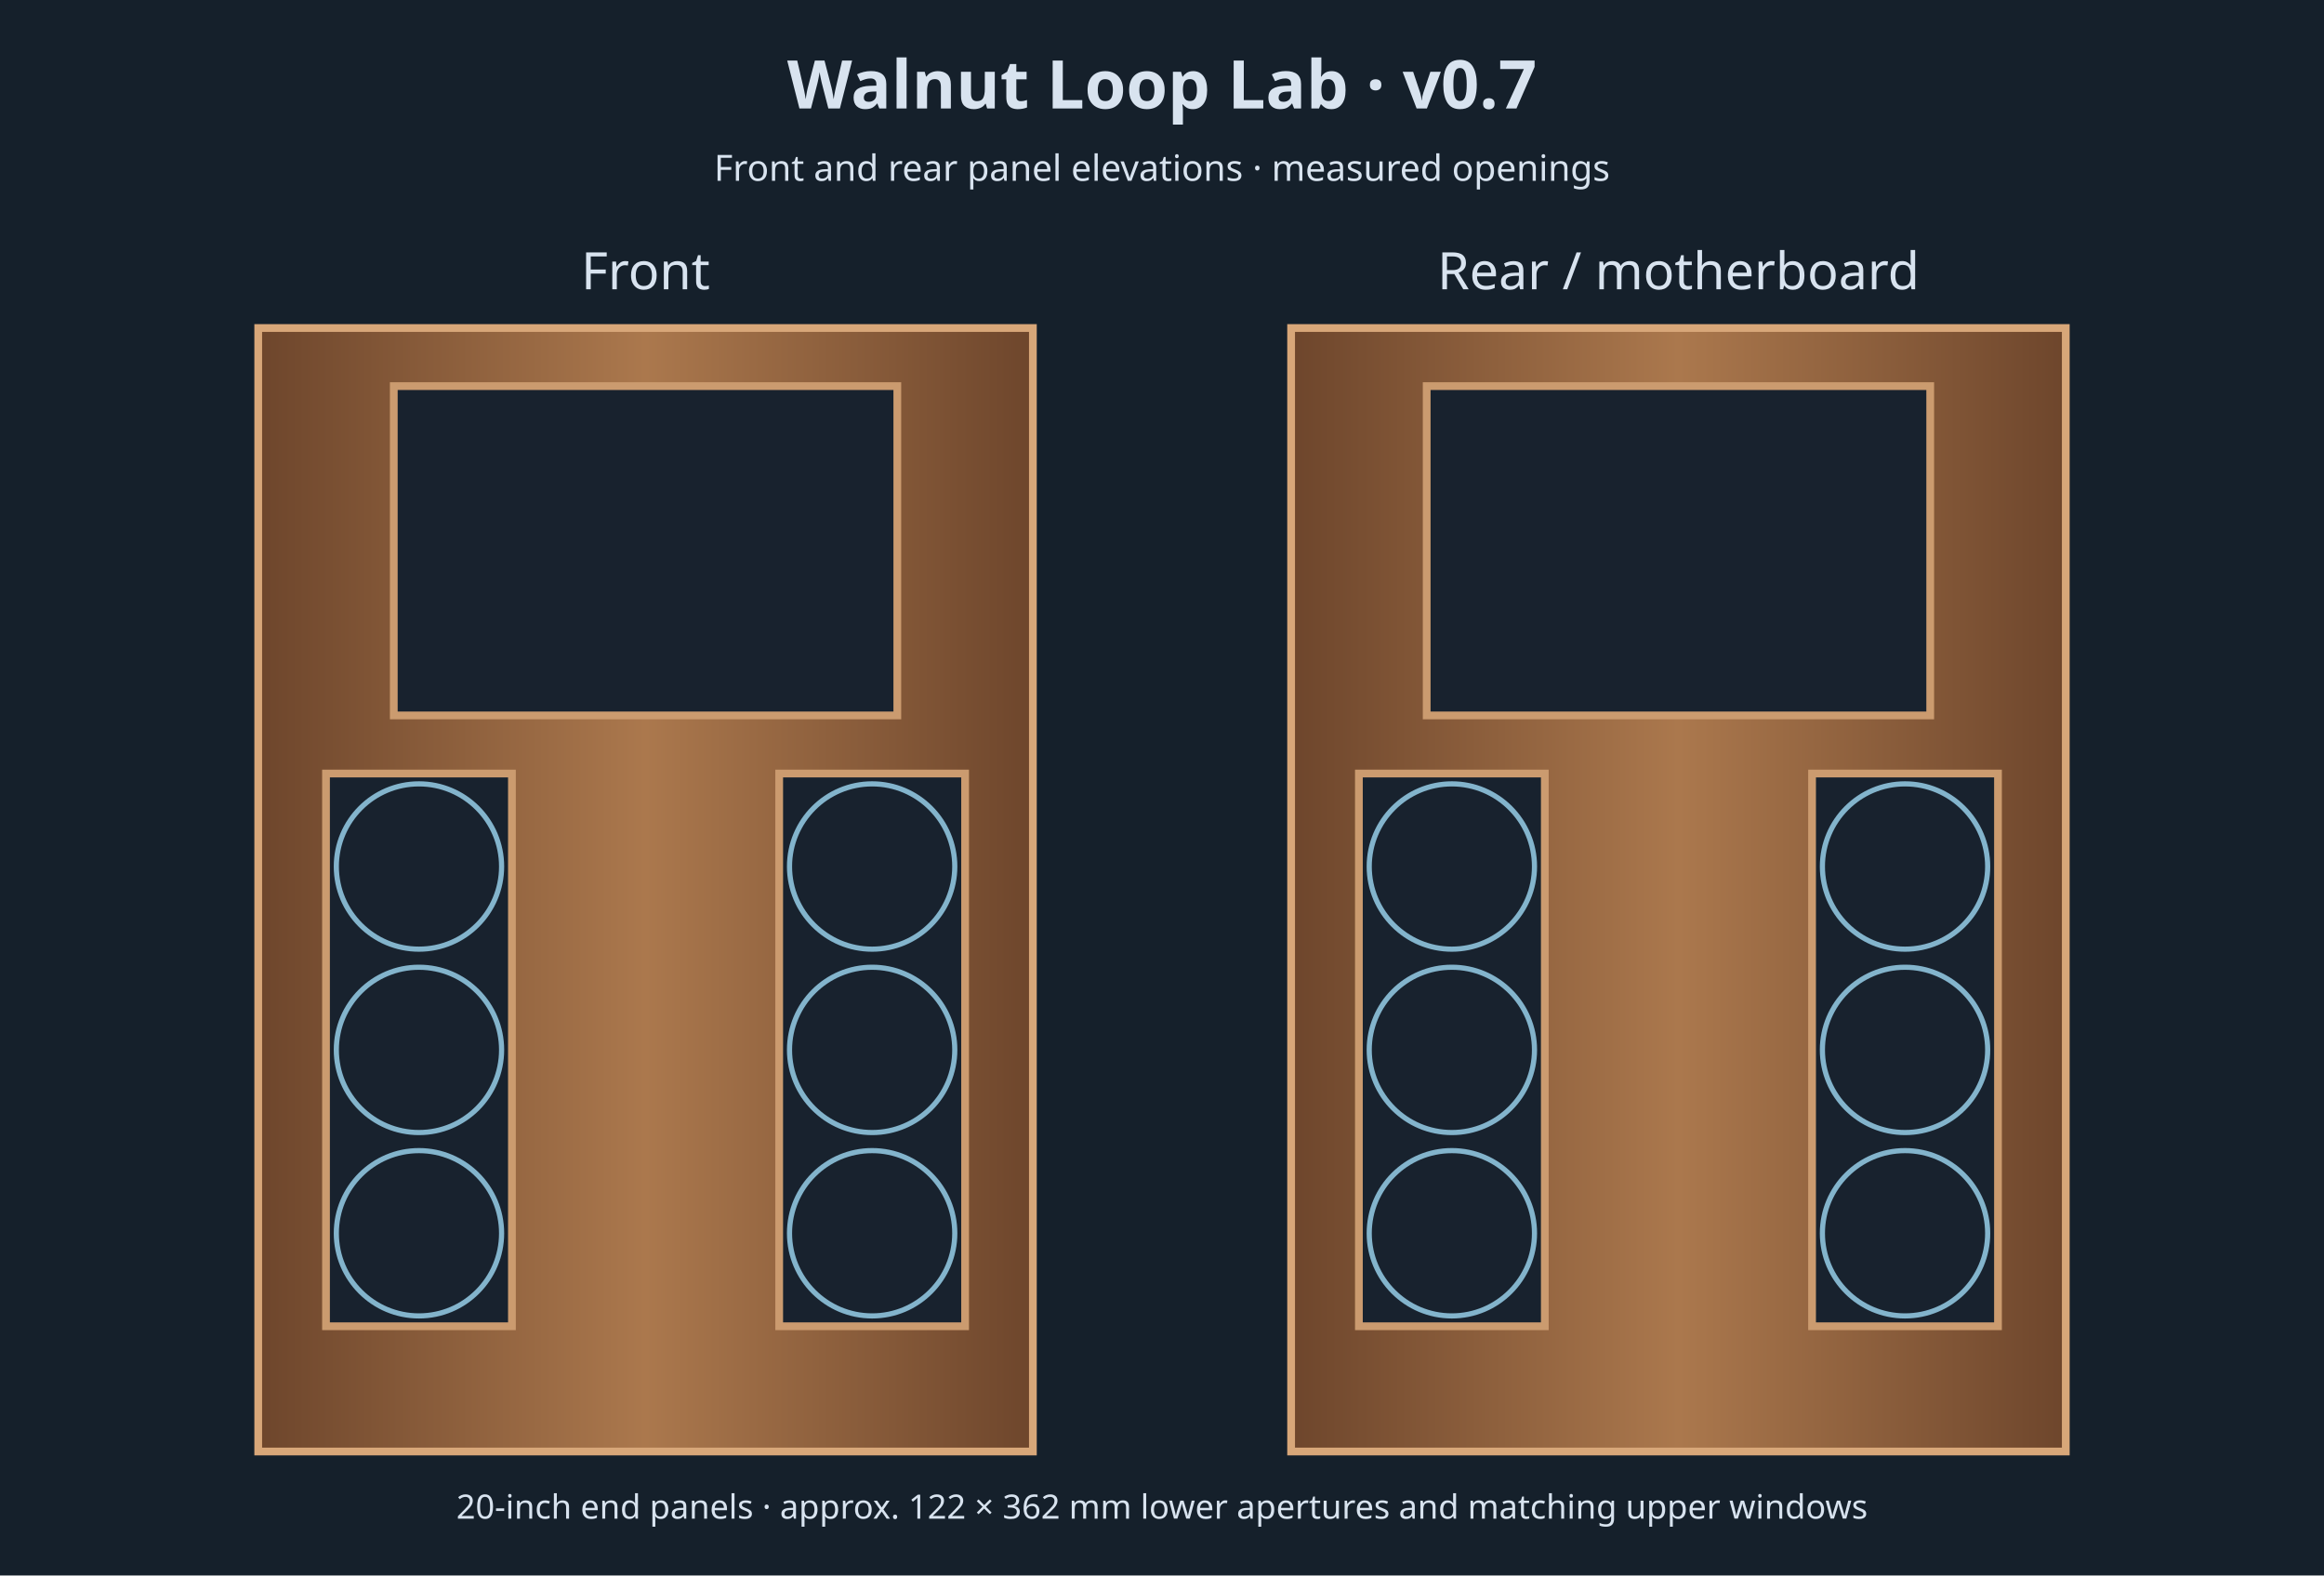
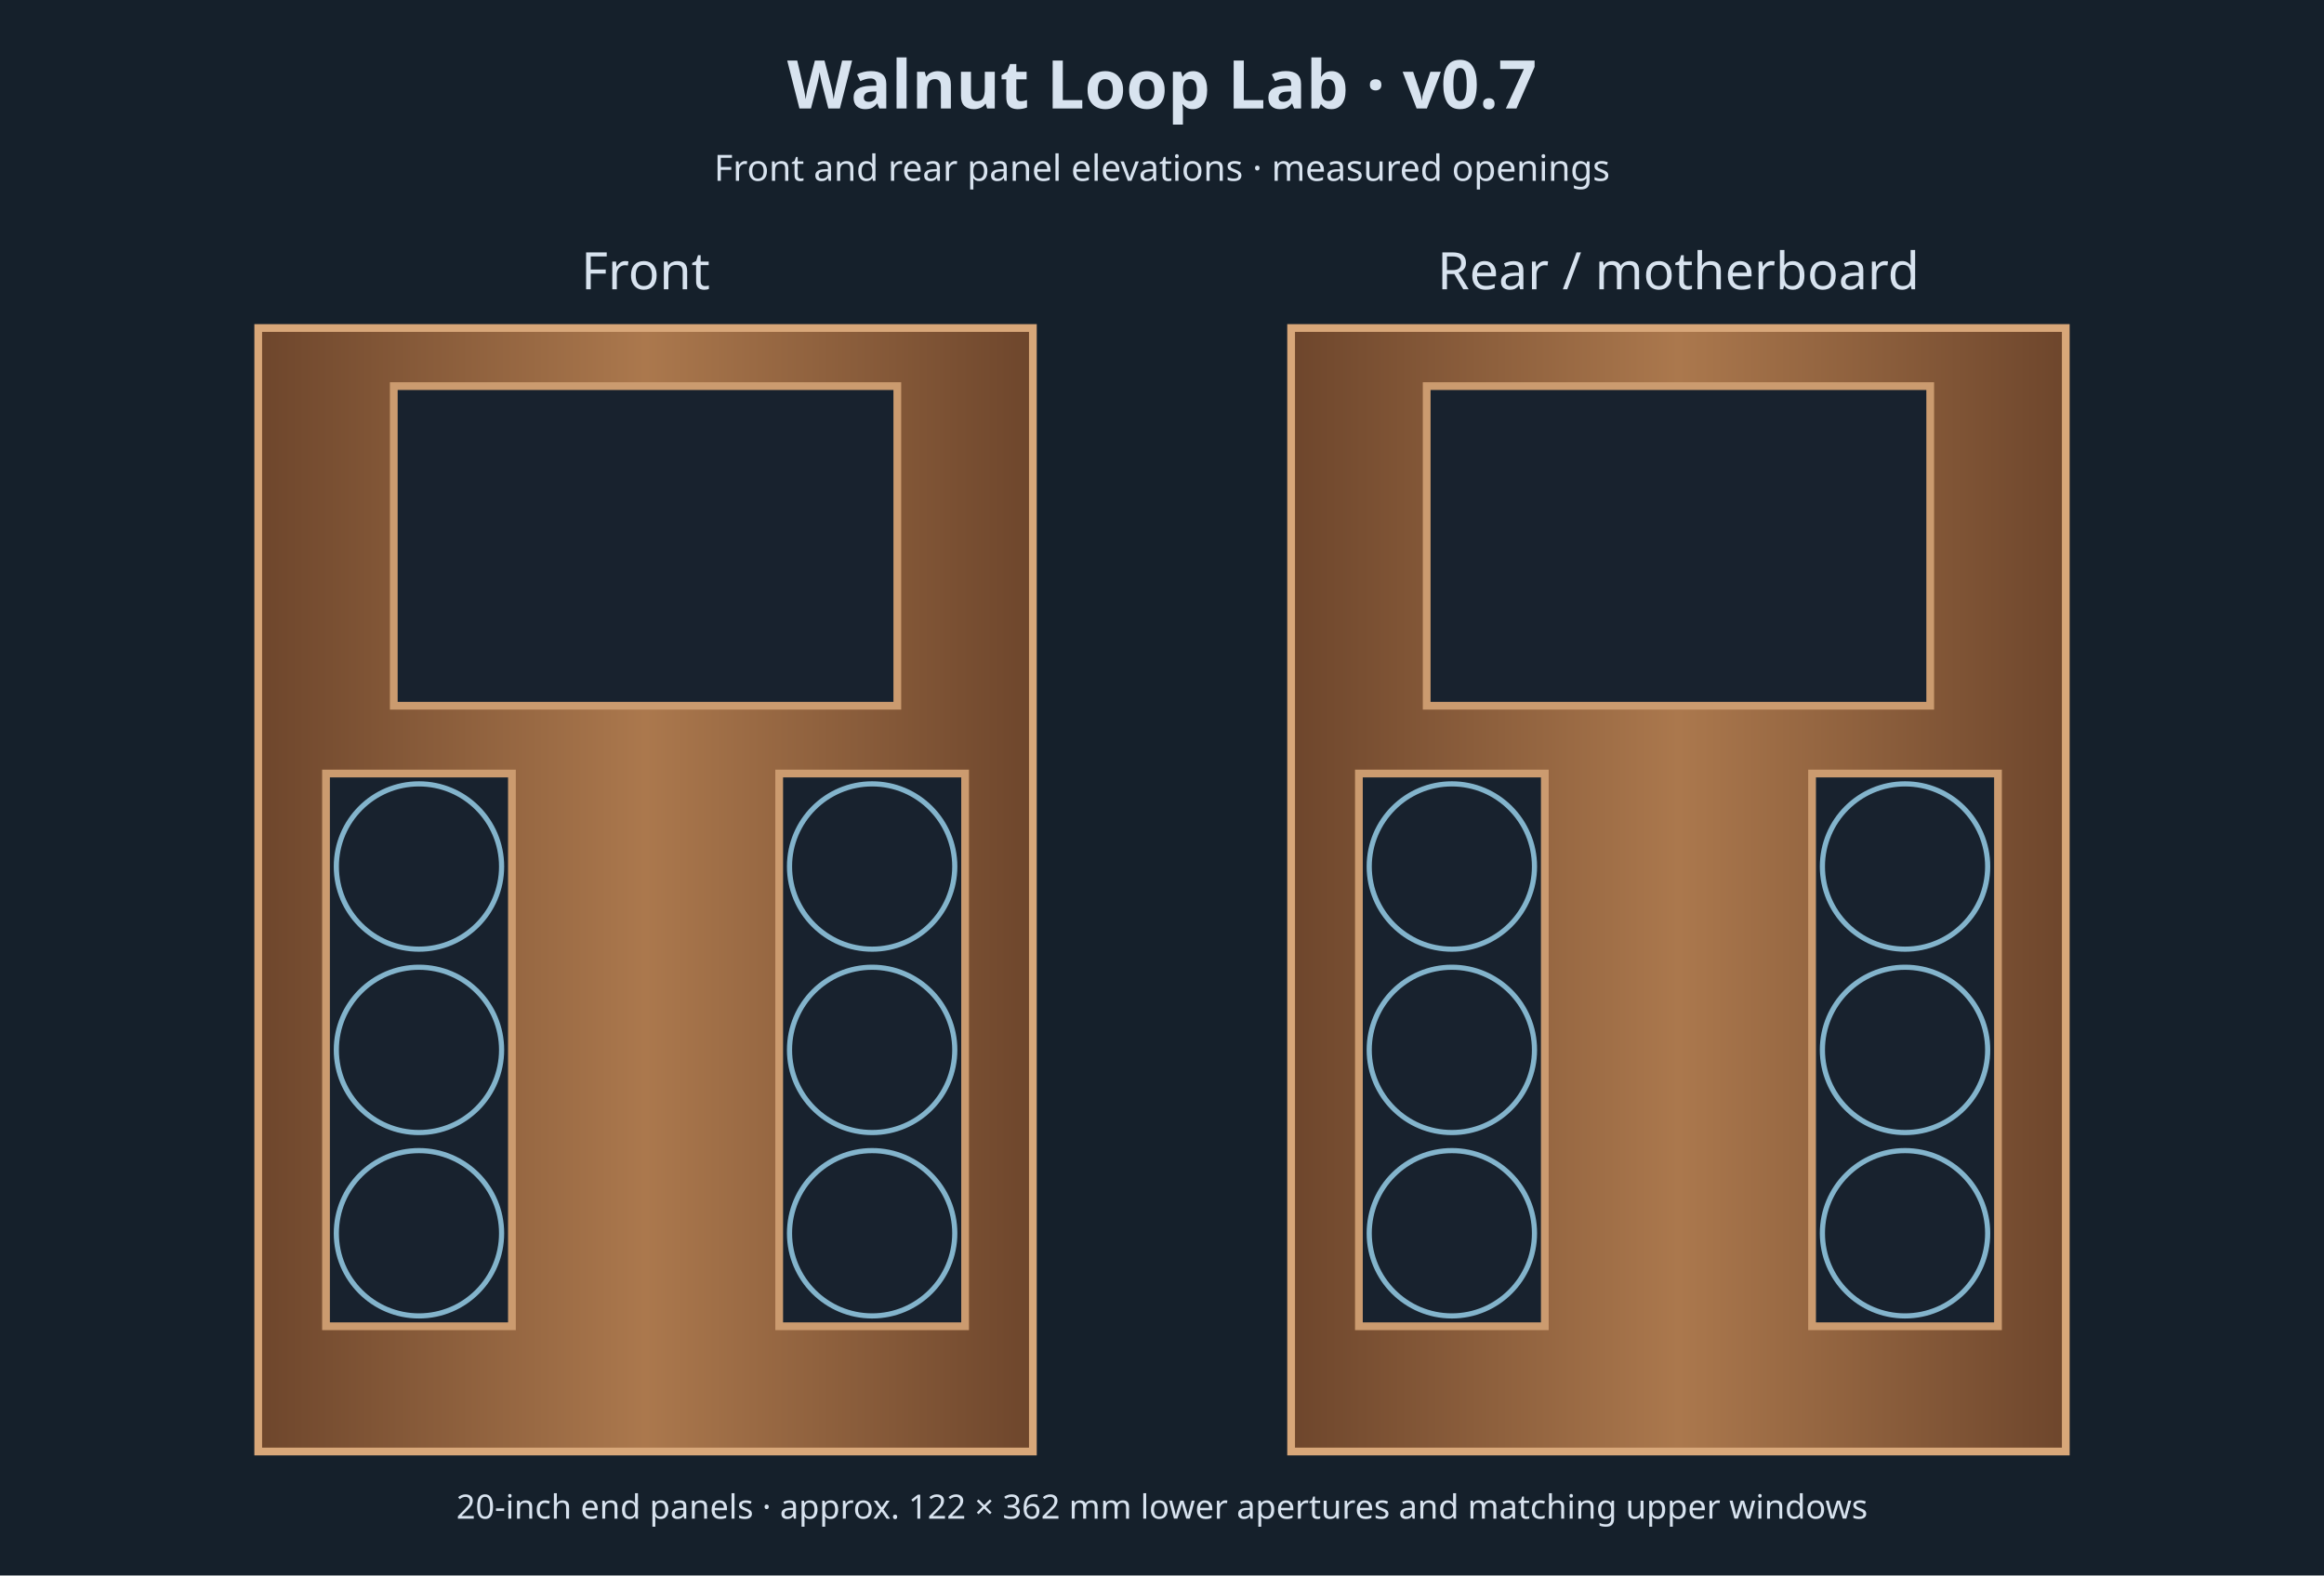
<svg xmlns="http://www.w3.org/2000/svg" viewBox="0 0 900 610">
  <defs>
    <linearGradient id="w">
      <stop stop-color="#6e462c" />
      <stop offset=".5" stop-color="#ab784d" />
      <stop offset="1" stop-color="#6e462c" />
    </linearGradient>
    <g id="panel">
      <rect width="300" height="435" fill="url(#w)" stroke="#d8a779" stroke-width="3" />
-       <rect x="52.5" y="22.5" width="195" height="127.5" fill="#18222e" stroke="#cb9b6f" stroke-width="3" />
+       <rect x="52.5" y="22.5" width="195" height="123.75" fill="#18222e" stroke="#cb9b6f" stroke-width="3" />
      <rect x="26.25" y="172.5" width="72" height="214" fill="#18222e" stroke="#cb9b6f" stroke-width="3" />
      <rect x="201.75" y="172.5" width="72" height="214" fill="#18222e" stroke="#cb9b6f" stroke-width="3" />
      <g fill="none" stroke="#83b4cc" stroke-width="2">
        <circle cx="62.25" cy="208.5" r="32" />
        <circle cx="62.25" cy="279.5" r="32" />
        <circle cx="62.25" cy="350.5" r="32" />
        <circle cx="237.75" cy="208.5" r="32" />
        <circle cx="237.75" cy="279.5" r="32" />
        <circle cx="237.75" cy="350.5" r="32" />
      </g>
    </g>
  </defs>
  <rect width="900" height="610" fill="#15202b" />
  <g font-family="system-ui,sans-serif" text-anchor="middle" fill="#d8e3ef">
    <text x="450" y="42" font-size="26" font-weight="700">Walnut Loop Lab · v0.7</text>
    <text x="450" y="70" font-size="14">Front and rear panel elevations · measured openings</text>
    <text x="250" y="112" font-size="20">Front</text>
    <text x="650" y="112" font-size="20">Rear / motherboard</text>
    <use href="#panel" x="100" y="127" />
    <use href="#panel" x="500" y="127" />
    <text x="450" y="588" font-size="13">20-inch end panels · approx. 122 × 362 mm lower apertures and matching upper windows</text>
  </g>
</svg>
